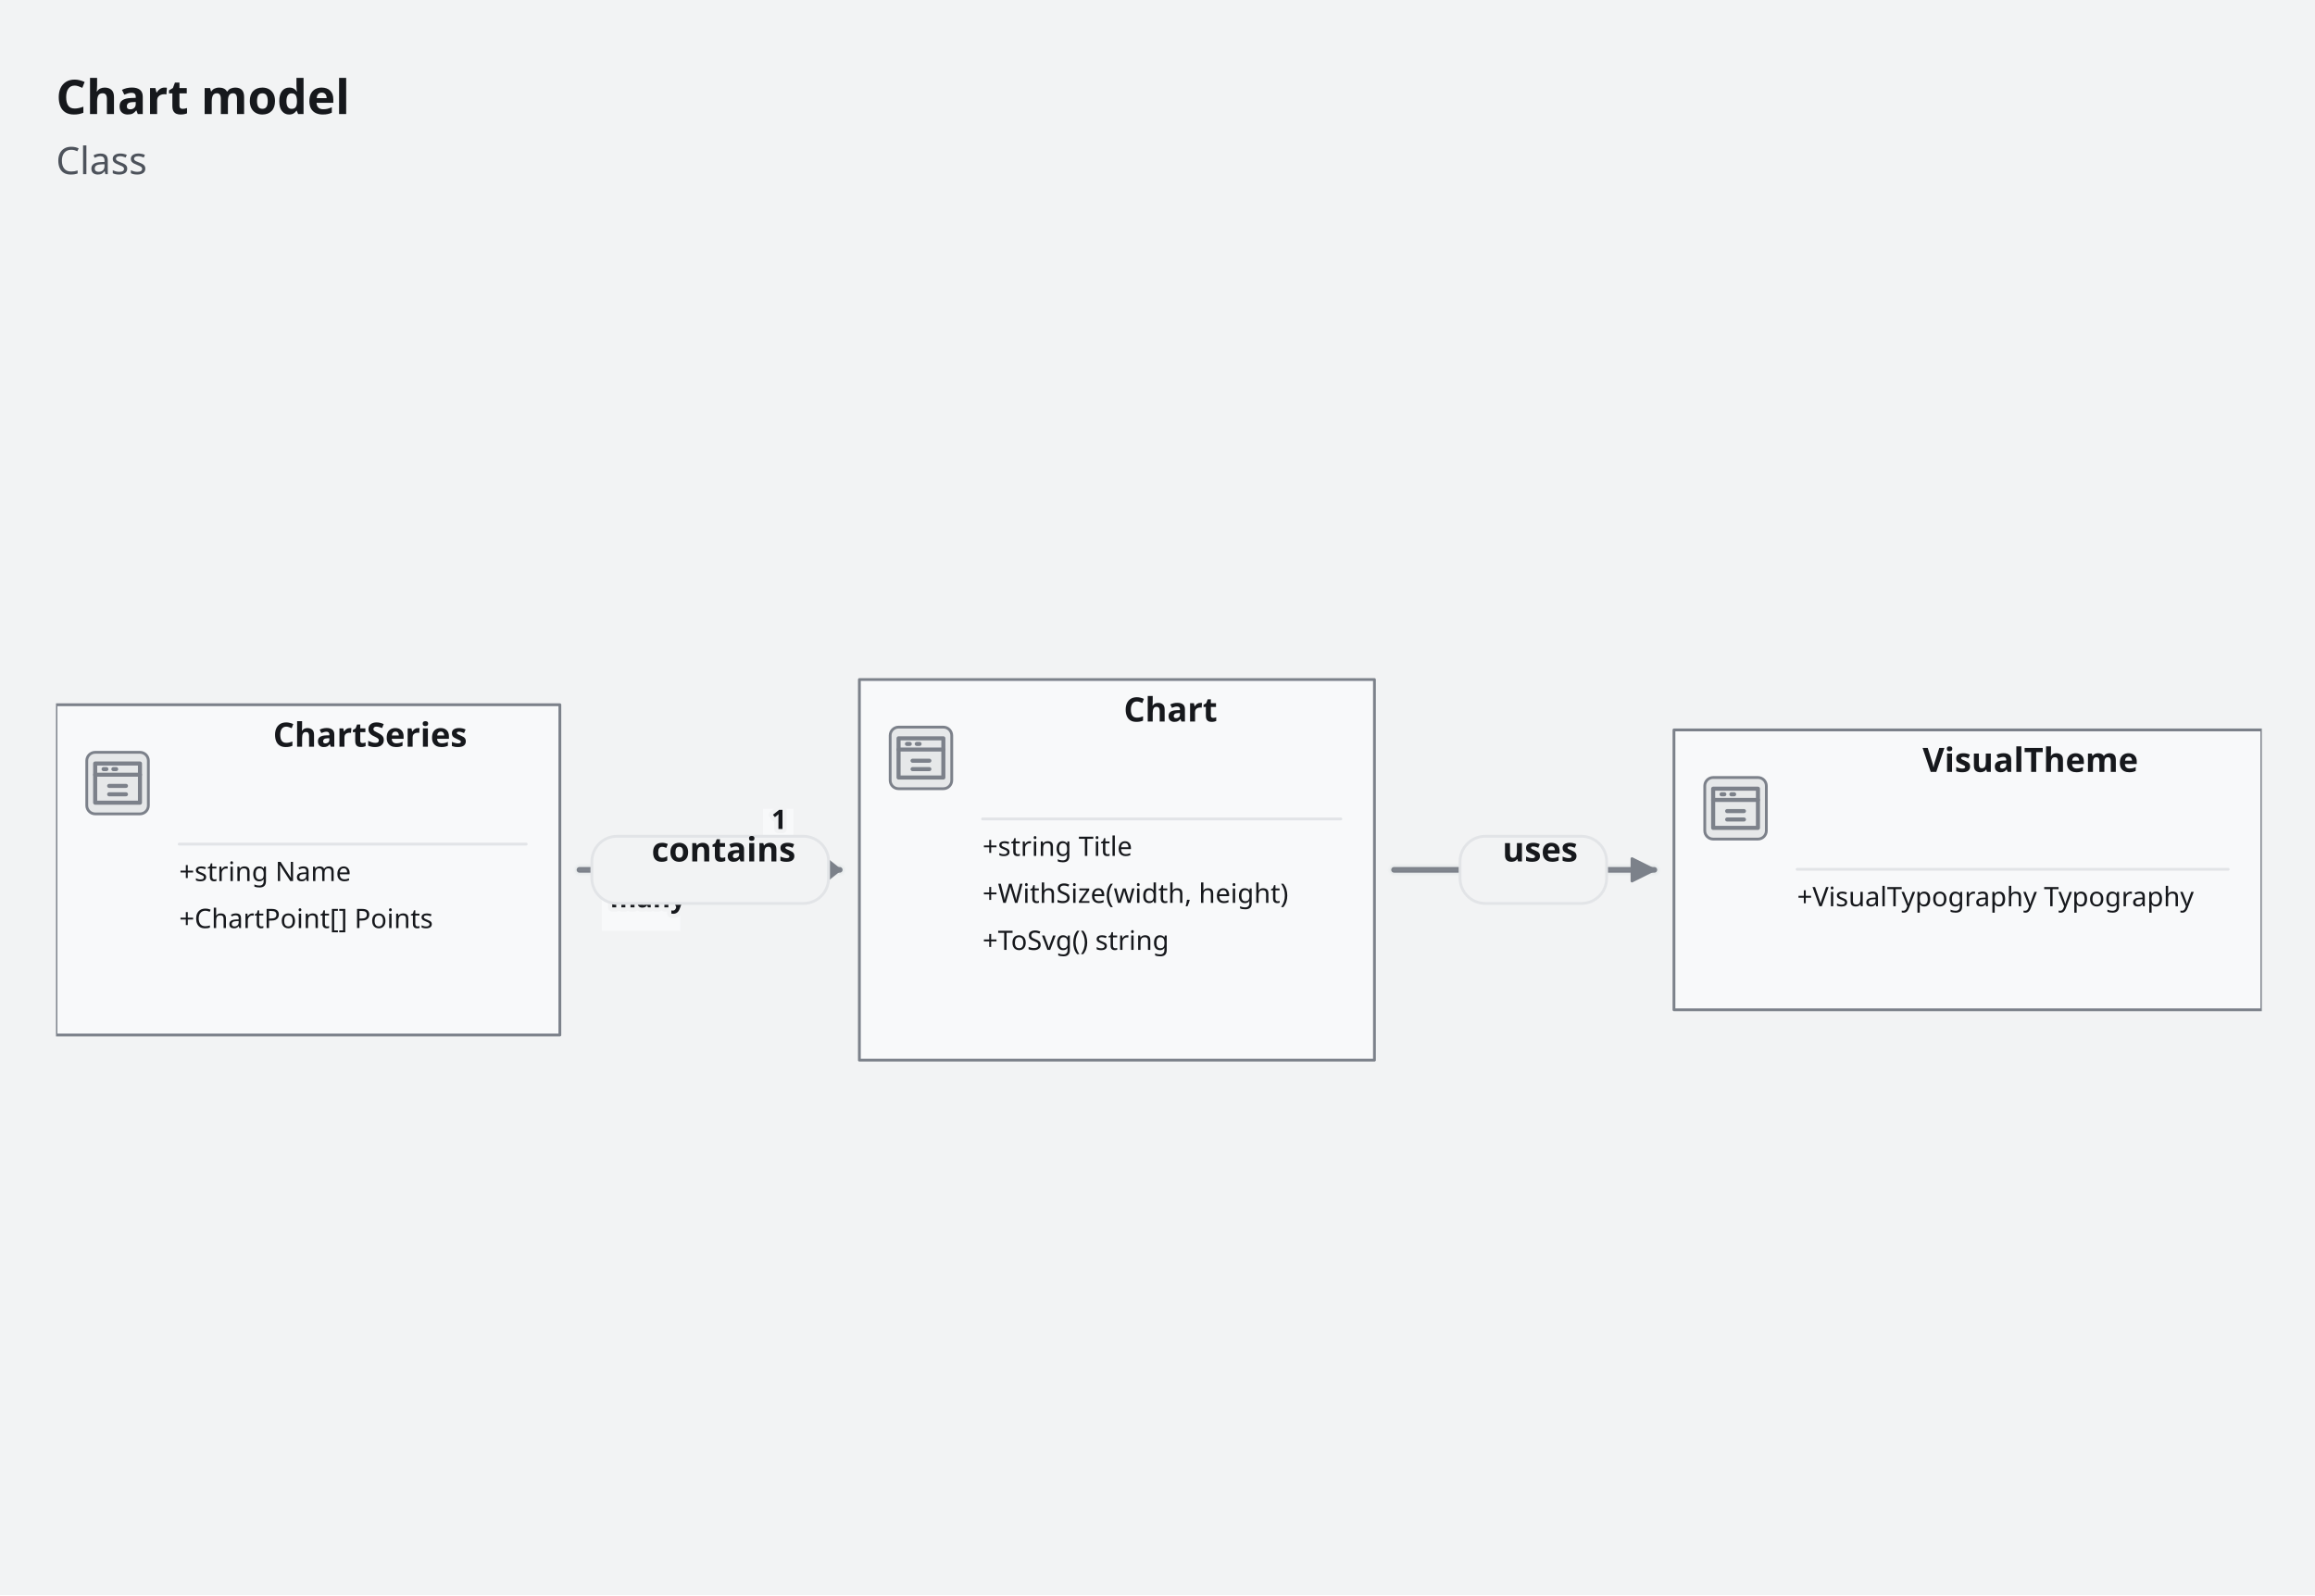
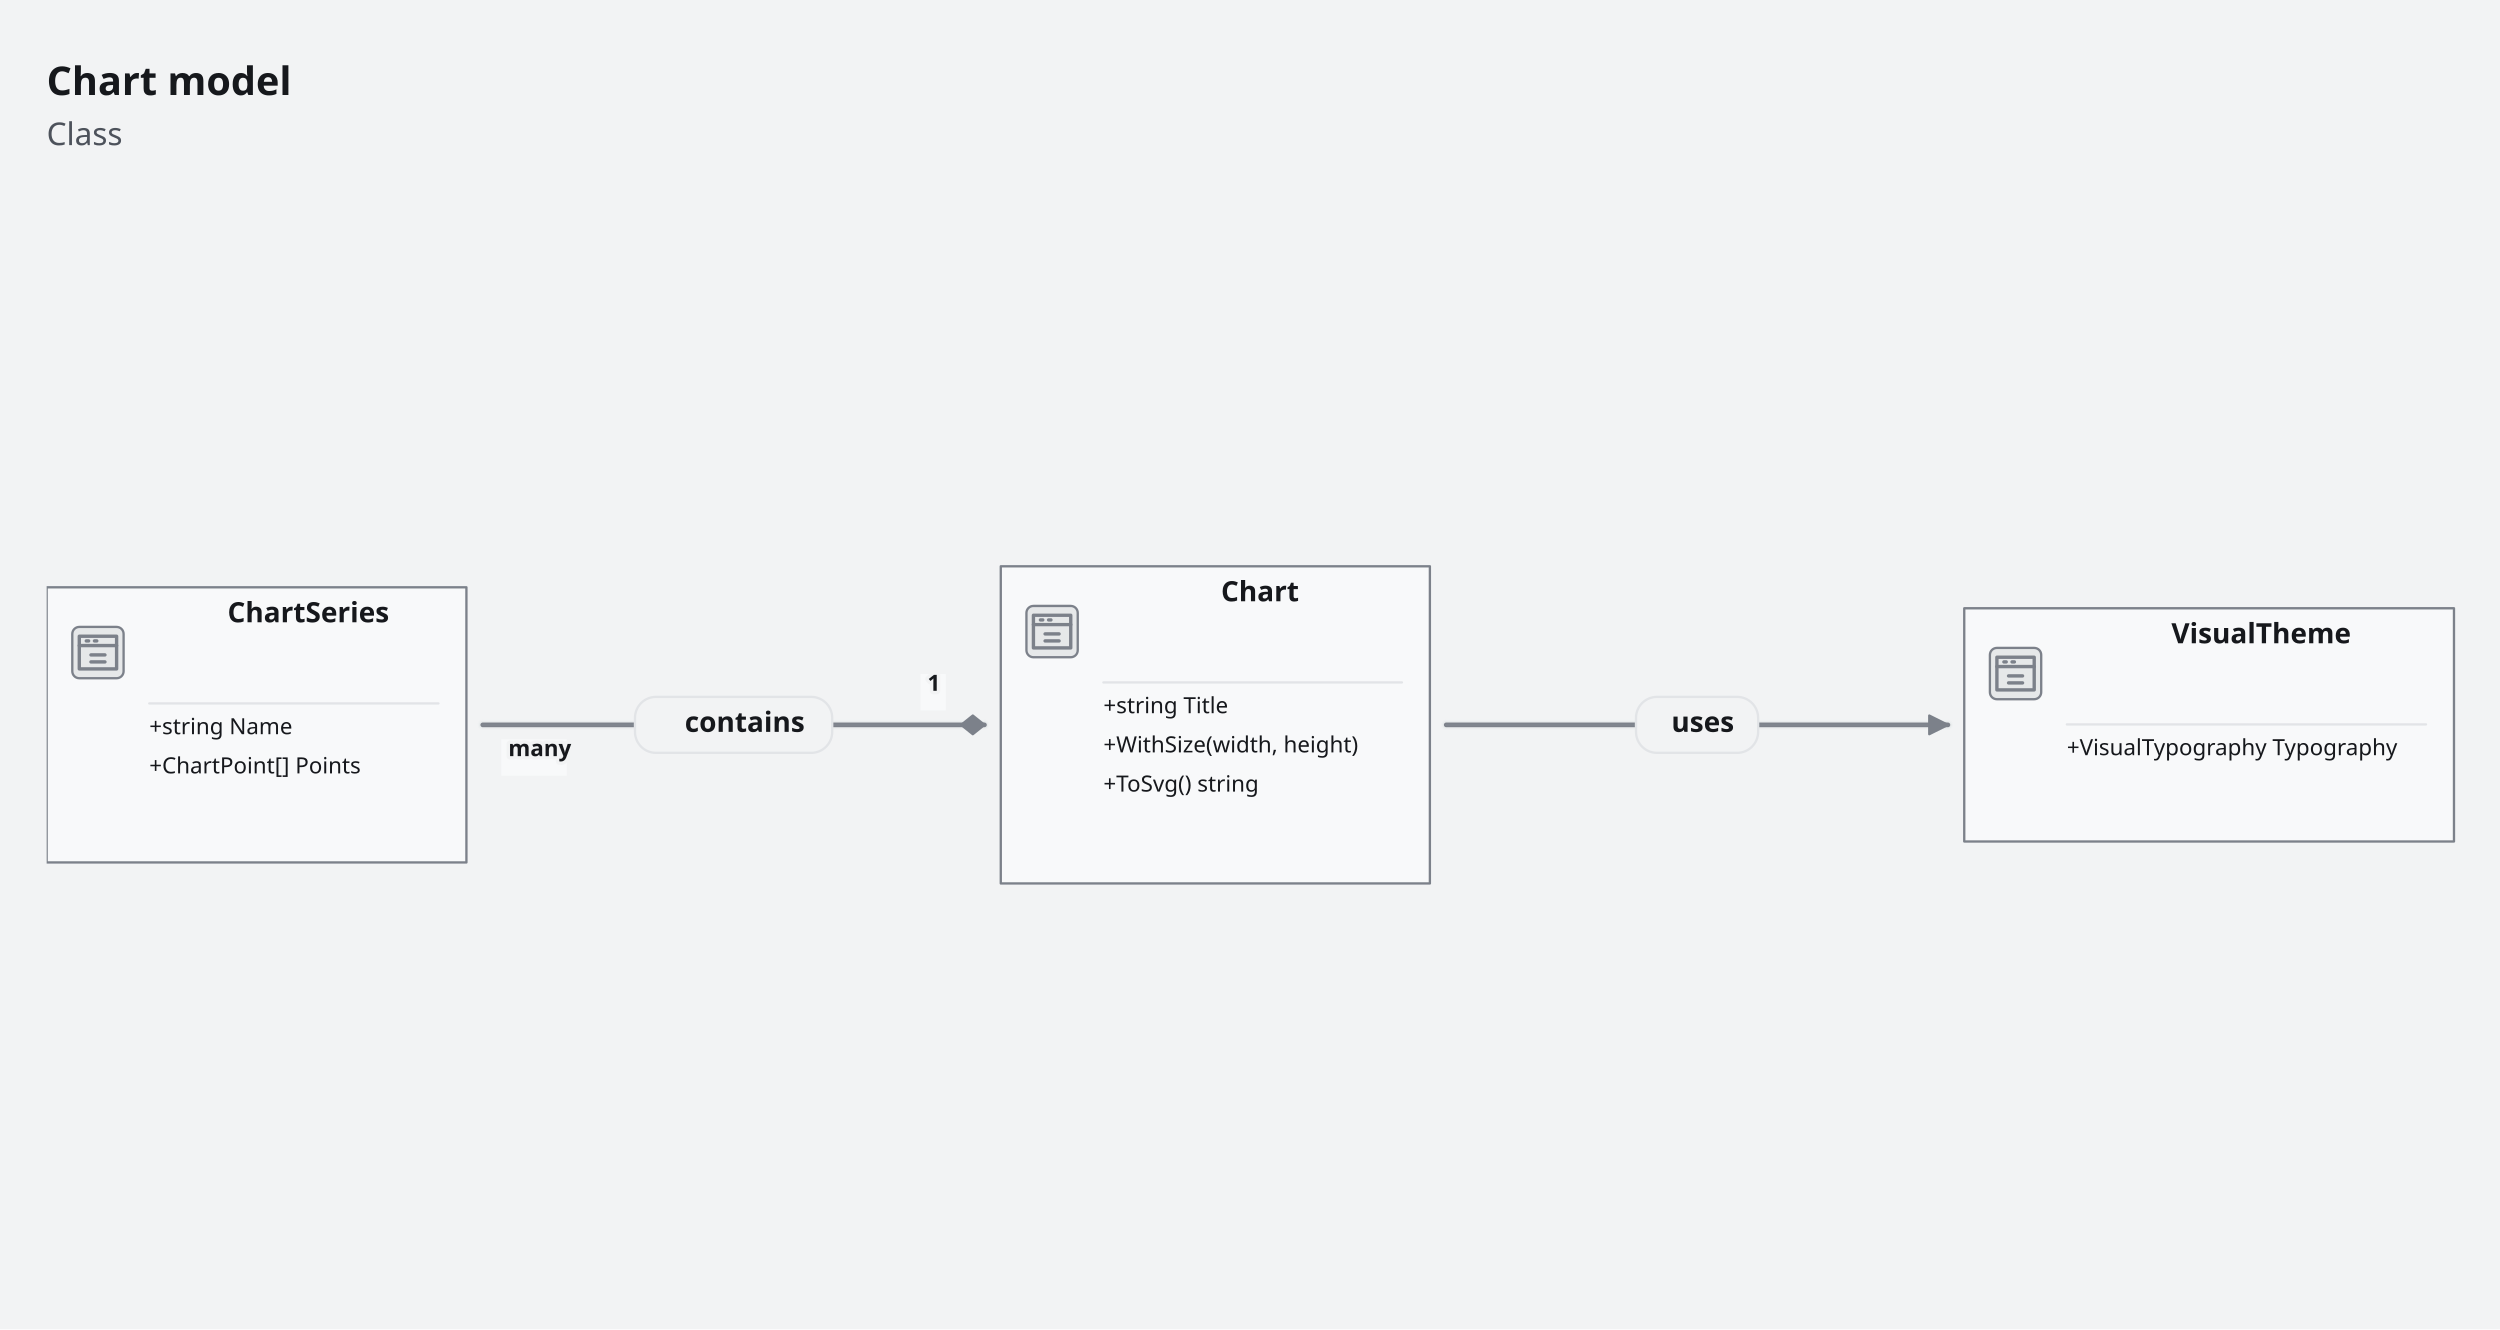
- <svg xmlns="http://www.w3.org/2000/svg" width="827" height="570" viewBox="8 0 827 570" stroke-linecap="round" stroke-linejoin="round" style="max-width:100%;height:auto;display:block" role="img" aria-label="Chart model" aria-labelledby="cfx-mm-class-l-title" aria-describedby="cfx-mm-class-l-description">
+ <svg xmlns="http://www.w3.org/2000/svg" width="1072" height="570" viewBox="8 0 1072 570" stroke-linecap="round" stroke-linejoin="round" style="max-width:100%;height:auto;display:block" role="img" aria-label="Chart model" aria-labelledby="cfx-mm-class-l-title" aria-describedby="cfx-mm-class-l-description">
  <defs>
    <clipPath id="cfx-mm-class-l-clip-1" clipPathUnits="userSpaceOnUse">
-       <rect x="28" y="28" width="788" height="514" />
+       <rect x="28" y="28" width="1033" height="514" />
    </clipPath>
-     <clipPath id="cfx-mm-class-l-clip-6" clipPathUnits="userSpaceOnUse">
-       <rect x="28" y="79.65" width="788" height="462.35" />
+     <clipPath id="cfx-mm-class-l-clip-10" clipPathUnits="userSpaceOnUse">
+       <rect x="28" y="79.65" width="1033" height="462.35" />
    </clipPath>
  </defs>
-   <rect x="0" y="0" width="844" height="570" rx="0" data-cfx-role="background" fill="#F2F3F4" stroke="none" stroke-width="1" />
+   <rect x="0" y="0" width="1089" height="570" rx="0" data-cfx-role="background" fill="#F2F3F4" stroke="none" stroke-width="1" />
  <g clip-path="url(#cfx-mm-class-l-clip-1)">
-     <g data-cfx-role="frame-heading">
-       <text x="28" y="40.75" font-family="Calibri, Carlito, Segoe UI, system-ui, sans-serif" font-size="17" font-weight="700" font-style="normal" fill="#16181C" xml:space="preserve" style="white-space:pre;font-language-override:normal;font-palette:normal">Chart model</text>
+     <g data-cfx-role="frame-heading-source" data-cfx-authored-font-request="Calibri, Carlito, Segoe UI, system-ui, sans-serif|700|normal|17|">
+       <g data-cfx-role="frame-heading">
+         <text x="28" y="40.75" font-family="Calibri, Carlito, Segoe UI, system-ui, sans-serif" font-size="17" font-weight="700" font-style="normal" fill="#16181C" xml:space="preserve" style="white-space:pre;font-language-override:normal;font-palette:normal">Chart model</text>
+       </g>
    </g>
-     <g data-cfx-role="frame-heading">
-       <text x="28" y="62.225" font-family="Calibri, Carlito, Segoe UI, system-ui, sans-serif" font-size="13.5" font-weight="400" font-style="normal" fill="#4D525B" xml:space="preserve" style="white-space:pre;font-language-override:normal;font-palette:normal">Class</text>
+     <g data-cfx-role="frame-heading-source" data-cfx-authored-font-request="Calibri, Carlito, Segoe UI, system-ui, sans-serif|400|normal|13.5|">
+       <g data-cfx-role="frame-heading">
+         <text x="28" y="62.225" font-family="Calibri, Carlito, Segoe UI, system-ui, sans-serif" font-size="13.5" font-weight="400" font-style="normal" fill="#4D525B" xml:space="preserve" style="white-space:pre;font-language-override:normal;font-palette:normal">Class</text>
+       </g>
    </g>
  </g>
-   <g id="cfx-mm-class-l-node-5" data-cfx-source-id="mermaid-class" data-cfx-role="topology" class="cfx-topology" data-canvas-surface-style="Plain" data-cfx-active-scenario="" data-cfx-map-background-style="Dots" data-cfx-projection="" data-cfx-scenario-count="0" data-cfx-scenario-ids="" data-cfx-scenarios="[]" data-cfx-viewport="" data-chart-id="mermaid-class" data-fit-content-to-viewport="false" data-header-style="Standard" data-layout-direction="LeftToRight" data-layout-mode="Layered" data-node-surface-style="Card" data-visual-style="Default">
-     <g clip-path="url(#cfx-mm-class-l-clip-6)">
-       <g id="cfx-mm-class-l-node-7" data-cfx-source-id="mermaid-edge-0" data-cfx-role="topology-edge" class="cfx-topology__edge" data-cfx-meta-mermaid-connector="*--" data-cfx-selected="false" data-cfx-status="Unknown" data-direction="Backward" data-edge-color="" data-edge-dash-pattern="" data-edge-emphasis="Normal" data-edge-id="mermaid-edge-0" data-edge-kind="Ownership" data-edge-label="contains" data-edge-layout-inference="none" data-edge-line-style="Solid" data-edge-minimum-rank-span="2" data-edge-muted="false" data-edge-render-order="0" data-edge-routing-priority="0" data-edge-secondary-label="" data-edge-tertiary-label="" data-label-offset-x="0" data-label-offset-y="0" data-route-candidate-count="1" data-route-corridor="default" data-route-curve="Orthogonal" data-route-end-x="215" data-route-end-y="310.82500000000005" data-route-fallback-reason="not-obstacle-aware" data-route-label-obstacle-hits="0" data-route-lane="0" data-route-obstacle-count="2" data-route-obstacle-hits="0" data-route-offset="0" data-route-overlap-score="0" data-route-segment-count="3" data-route-start-x="308" data-route-start-y="310.82500000000005" data-route-strategy="Orthogonal" data-scenario-ids="" data-scenario-step-indices="" data-source-group-id="" data-source-label="1" data-source-marker="Diamond" data-source-node-id="Chart" data-source-port="Auto" data-source-port-id="" data-target-group-id="" data-target-label="many" data-target-marker="None" data-target-node-id="ChartSeries" data-target-port="Auto" data-target-port-id="" data-waypoint-count="0">
-         <path d="M 308 310.825 L 261.5 310.825 L 261.5 310.825 L 215 310.825" data-cfx-role="topology-edge-line-ambient-halo" fill="none" stroke="rgba(124,129,138,0.016)" stroke-width="4.4" />
-         <path d="M 308 310.825 L 261.5 310.825 L 261.5 310.825 L 215 310.825" data-cfx-role="topology-edge-line-halo" fill="none" stroke="rgba(124,129,138,0.055)" stroke-width="3.2" />
-         <path d="M 308 310.825 L 261.5 310.825 L 261.5 310.825 L 215 310.825" data-cfx-role="topology-edge-line" fill="none" stroke="#7C818A" stroke-width="2" />
-         <path d="M 308 310.825 L 261.5 310.825 L 261.5 310.825 L 215 310.825" data-cfx-role="topology-edge-line-highlight" fill="none" stroke="rgba(255,255,255,0.035)" stroke-width="1" />
-         <path d="M 308 310.825 L 303 306.825 L 298 310.825 L 303 314.825 Z" data-cfx-role="topology-marker" fill="#7C818A" stroke="#7C818A" stroke-width="1" fill-rule="evenodd" />
-         <g data-cfx-role="topology-edge-endpoint-label" data-edge-id="mermaid-edge-0" data-endpoint="source" data-label-x="286" data-label-y="296.82500000000005">
-           <rect x="280.567" y="289.025" width="10.866" height="15.6" rx="0" data-cfx-role="topology-endpoint-label-surface" fill="#F8F9FA" stroke="none" stroke-width="1" />
+   <g id="cfx-mm-class-l-node-9" data-cfx-source-id="mermaid-class" data-cfx-role="topology" class="cfx-topology" data-canvas-surface-style="Plain" data-cfx-active-scenario="" data-cfx-map-background-style="Dots" data-cfx-projection="" data-cfx-scenario-count="0" data-cfx-scenario-ids="" data-cfx-scenarios="[]" data-cfx-viewport="" data-chart-id="mermaid-class" data-fit-content-to-viewport="false" data-header-style="Standard" data-layout-direction="LeftToRight" data-layout-mode="Layered" data-node-surface-style="Card" data-visual-style="Default">
+     <g clip-path="url(#cfx-mm-class-l-clip-10)">
+       <g id="cfx-mm-class-l-node-11" data-cfx-source-id="mermaid-edge-0" data-cfx-role="topology-edge" class="cfx-topology__edge" data-cfx-meta-mermaid-connector="*--" data-cfx-selected="false" data-cfx-status="Unknown" data-direction="Backward" data-edge-color="" data-edge-dash-pattern="" data-edge-emphasis="Normal" data-edge-id="mermaid-edge-0" data-edge-kind="Ownership" data-edge-label="contains" data-edge-layout-inference="none" data-edge-line-style="Solid" data-edge-minimum-rank-span="2" data-edge-muted="false" data-edge-render-order="0" data-edge-routing-priority="0" data-edge-secondary-label="" data-edge-tertiary-label="" data-label-offset-x="0" data-label-offset-y="0" data-route-candidate-count="1" data-route-corridor="default" data-route-curve="Orthogonal" data-route-end-x="215" data-route-end-y="310.82500000000005" data-route-fallback-reason="not-obstacle-aware" data-route-label-obstacle-hits="0" data-route-lane="0" data-route-obstacle-count="2" data-route-obstacle-hits="0" data-route-offset="0" data-route-overlap-score="0" data-route-segment-count="3" data-route-start-x="430.135" data-route-start-y="310.82500000000005" data-route-strategy="Orthogonal" data-scenario-ids="" data-scenario-step-indices="" data-source-group-id="" data-source-label="1" data-source-marker="Diamond" data-source-node-id="Chart" data-source-port="Auto" data-source-port-id="" data-target-group-id="" data-target-label="many" data-target-marker="None" data-target-node-id="ChartSeries" data-target-port="Auto" data-target-port-id="" data-waypoint-count="0">
+         <path d="M 430.135 310.825 L 322.568 310.825 L 322.568 310.825 L 215 310.825" data-cfx-role="topology-edge-line-ambient-halo" fill="none" stroke="rgba(124,129,138,0.016)" stroke-width="4.4" />
+         <path d="M 430.135 310.825 L 322.568 310.825 L 322.568 310.825 L 215 310.825" data-cfx-role="topology-edge-line-halo" fill="none" stroke="rgba(124,129,138,0.055)" stroke-width="3.2" />
+         <path d="M 430.135 310.825 L 322.568 310.825 L 322.568 310.825 L 215 310.825" data-cfx-role="topology-edge-line" fill="none" stroke="#7C818A" stroke-width="2" />
+         <path d="M 430.135 310.825 L 322.568 310.825 L 322.568 310.825 L 215 310.825" data-cfx-role="topology-edge-line-highlight" fill="none" stroke="rgba(255,255,255,0.035)" stroke-width="1" />
+         <path d="M 430.135 310.825 L 425.135 306.825 L 420.135 310.825 L 425.135 314.825 Z" data-cfx-role="topology-marker" fill="#7C818A" stroke="#7C818A" stroke-width="1" fill-rule="evenodd" />
+         <g data-cfx-role="topology-edge-endpoint-label" data-edge-id="mermaid-edge-0" data-endpoint="source" data-label-x="408.135" data-label-y="296.82500000000005">
+           <rect x="402.702" y="289.025" width="10.866" height="15.6" rx="0" data-cfx-role="topology-endpoint-label-surface" fill="#F8F9FA" stroke="none" stroke-width="1" />
          <g data-cfx-role="topology-endpoint-label">
-             <text x="283.567" y="296.225" font-family="Calibri, Carlito, Segoe UI, system-ui, sans-serif" font-size="9.6" font-weight="600" font-style="normal" fill="#16181C" xml:space="preserve" stroke="#F2F3F4" stroke-width="3" stroke-linejoin="round" paint-order="stroke" style="white-space:pre;font-language-override:normal;font-palette:normal">1</text>
+             <text x="405.702" y="296.225" font-family="Calibri, Carlito, Segoe UI, system-ui, sans-serif" font-size="9.6" font-weight="600" font-style="normal" fill="#16181C" xml:space="preserve" stroke="#F2F3F4" stroke-width="3" stroke-linejoin="round" paint-order="stroke" style="white-space:pre;font-language-override:normal;font-palette:normal">1</text>
          </g>
        </g>
        <g data-cfx-role="topology-edge-endpoint-label" data-edge-id="mermaid-edge-0" data-endpoint="target" data-label-x="237" data-label-y="324.82500000000005">
          <rect x="222.963" y="317.025" width="28.073" height="15.6" rx="0" data-cfx-role="topology-endpoint-label-surface" fill="#F8F9FA" stroke="none" stroke-width="1" />
          <g data-cfx-role="topology-endpoint-label">
            <text x="225.963" y="324.225" font-family="Calibri, Carlito, Segoe UI, system-ui, sans-serif" font-size="9.6" font-weight="600" font-style="normal" fill="#16181C" xml:space="preserve" stroke="#F2F3F4" stroke-width="3" stroke-linejoin="round" paint-order="stroke" style="white-space:pre;font-language-override:normal;font-palette:normal">many</text>
          </g>
        </g>
      </g>
-       <g id="cfx-mm-class-l-node-22" data-cfx-source-id="mermaid-edge-1" data-cfx-role="topology-edge" class="cfx-topology__edge" data-cfx-meta-mermaid-connector="--&gt;" data-cfx-selected="false" data-cfx-status="Unknown" data-direction="Forward" data-edge-color="" data-edge-dash-pattern="" data-edge-emphasis="Normal" data-edge-id="mermaid-edge-1" data-edge-kind="Link" data-edge-label="uses" data-edge-layout-inference="none" data-edge-line-style="Solid" data-edge-minimum-rank-span="2" data-edge-muted="false" data-edge-render-order="1" data-edge-routing-priority="0" data-edge-secondary-label="" data-edge-tertiary-label="" data-label-offset-x="0" data-label-offset-y="0" data-route-candidate-count="1" data-route-corridor="default" data-route-curve="Orthogonal" data-route-end-x="599" data-route-end-y="310.82500000000005" data-route-fallback-reason="not-obstacle-aware" data-route-label-obstacle-hits="0" data-route-lane="0" data-route-obstacle-count="2" data-route-obstacle-hits="0" data-route-offset="0" data-route-overlap-score="0" data-route-segment-count="3" data-route-start-x="506" data-route-start-y="310.82500000000005" data-route-strategy="Orthogonal" data-scenario-ids="" data-scenario-step-indices="" data-source-group-id="" data-source-label="" data-source-marker="None" data-source-node-id="Chart" data-source-port="Auto" data-source-port-id="" data-target-group-id="" data-target-label="" data-target-marker="Arrow" data-target-node-id="VisualTheme" data-target-port="Auto" data-target-port-id="" data-waypoint-count="0">
-         <path d="M 506 310.825 L 552.5 310.825 L 552.5 310.825 L 599 310.825" data-cfx-role="topology-edge-line-ambient-halo" fill="none" stroke="rgba(124,129,138,0.016)" stroke-width="4.4" />
-         <path d="M 506 310.825 L 552.5 310.825 L 552.5 310.825 L 599 310.825" data-cfx-role="topology-edge-line-halo" fill="none" stroke="rgba(124,129,138,0.055)" stroke-width="3.2" />
-         <path d="M 506 310.825 L 552.5 310.825 L 552.5 310.825 L 599 310.825" data-cfx-role="topology-edge-line" fill="none" stroke="#7C818A" stroke-width="2" />
-         <path d="M 506 310.825 L 552.5 310.825 L 552.5 310.825 L 599 310.825" data-cfx-role="topology-edge-line-highlight" fill="none" stroke="rgba(255,255,255,0.035)" stroke-width="1" />
-         <path d="M 599 310.825 L 591 306.825 L 591 314.825 Z" data-cfx-role="topology-marker" fill="#7C818A" stroke="#7C818A" stroke-width="1" fill-rule="evenodd" />
+       <g id="cfx-mm-class-l-node-26" data-cfx-source-id="mermaid-edge-1" data-cfx-role="topology-edge" class="cfx-topology__edge" data-cfx-meta-mermaid-connector="--&gt;" data-cfx-selected="false" data-cfx-status="Unknown" data-direction="Forward" data-edge-color="" data-edge-dash-pattern="" data-edge-emphasis="Normal" data-edge-id="mermaid-edge-1" data-edge-kind="Link" data-edge-label="uses" data-edge-layout-inference="none" data-edge-line-style="Solid" data-edge-minimum-rank-span="2" data-edge-muted="false" data-edge-render-order="1" data-edge-routing-priority="0" data-edge-secondary-label="" data-edge-tertiary-label="" data-label-offset-x="0" data-label-offset-y="0" data-route-candidate-count="1" data-route-corridor="default" data-route-curve="Orthogonal" data-route-end-x="843.269" data-route-end-y="310.82500000000005" data-route-fallback-reason="not-obstacle-aware" data-route-label-obstacle-hits="0" data-route-lane="0" data-route-obstacle-count="2" data-route-obstacle-hits="0" data-route-offset="0" data-route-overlap-score="0" data-route-segment-count="3" data-route-start-x="628.135" data-route-start-y="310.82500000000005" data-route-strategy="Orthogonal" data-scenario-ids="" data-scenario-step-indices="" data-source-group-id="" data-source-label="" data-source-marker="None" data-source-node-id="Chart" data-source-port="Auto" data-source-port-id="" data-target-group-id="" data-target-label="" data-target-marker="Arrow" data-target-node-id="VisualTheme" data-target-port="Auto" data-target-port-id="" data-waypoint-count="0">
+         <path d="M 628.135 310.825 L 735.702 310.825 L 735.702 310.825 L 843.269 310.825" data-cfx-role="topology-edge-line-ambient-halo" fill="none" stroke="rgba(124,129,138,0.016)" stroke-width="4.4" />
+         <path d="M 628.135 310.825 L 735.702 310.825 L 735.702 310.825 L 843.269 310.825" data-cfx-role="topology-edge-line-halo" fill="none" stroke="rgba(124,129,138,0.055)" stroke-width="3.2" />
+         <path d="M 628.135 310.825 L 735.702 310.825 L 735.702 310.825 L 843.269 310.825" data-cfx-role="topology-edge-line" fill="none" stroke="#7C818A" stroke-width="2" />
+         <path d="M 628.135 310.825 L 735.702 310.825 L 735.702 310.825 L 843.269 310.825" data-cfx-role="topology-edge-line-highlight" fill="none" stroke="rgba(255,255,255,0.035)" stroke-width="1" />
+         <path d="M 843.269 310.825 L 835.269 306.825 L 835.269 314.825 Z" data-cfx-role="topology-marker" fill="#7C818A" stroke="#7C818A" stroke-width="1" fill-rule="evenodd" />
      </g>
-       <g id="cfx-mm-class-l-node-29" data-cfx-source-id="mermaid-edge-0-label" data-cfx-role="topology-edge-label" class="cfx-topology__edge-label" data-cfx-status="Unknown" data-edge-id="mermaid-edge-0" data-edge-label-render-order="0" data-edge-render-order="0" data-label-anchor-node-id="" data-label-anchor-override="false" data-label-anchor-x="261.7163636363636" data-label-anchor-y="310.82500000000005" data-label-clearance="false" data-label-height="24" data-label-leader="false" data-label-line-count="1" data-label-width="84.56727272727272" data-label-x="261.7163636363636" data-label-y="310.82500000000005">
-         <rect x="219.433" y="298.825" width="84.567" height="24" rx="9" data-cfx-role="topology-edge-label-surface" fill="#F2F3F4" stroke="#E2E4E7" stroke-width="1" />
+       <g id="cfx-mm-class-l-node-33" data-cfx-source-id="mermaid-edge-0-label" data-cfx-role="topology-edge-label" class="cfx-topology__edge-label" data-cfx-status="Unknown" data-edge-id="mermaid-edge-0" data-edge-label-render-order="0" data-edge-render-order="0" data-label-anchor-node-id="" data-label-anchor-override="false" data-label-anchor-x="322.5675" data-label-anchor-y="310.82500000000005" data-label-clearance="false" data-label-height="24" data-label-leader="false" data-label-line-count="1" data-label-width="84.56727272727272" data-label-x="322.5675" data-label-y="310.82500000000005">
+         <rect x="280.284" y="298.825" width="84.567" height="24" rx="9" data-cfx-role="topology-edge-label-surface" fill="#F2F3F4" stroke="#E2E4E7" stroke-width="1" />
        <g data-cfx-role="topology-edge-label-text">
-           <text x="240.775" y="307.825" font-family="Calibri, Carlito, Segoe UI, system-ui, sans-serif" font-size="12" font-weight="600" font-style="normal" fill="#16181C" xml:space="preserve" style="white-space:pre;font-language-override:normal;font-palette:normal">contains</text>
+           <text x="301.626" y="313.825" font-family="Calibri, Carlito, Segoe UI, system-ui, sans-serif" font-size="12" font-weight="600" font-style="normal" fill="#16181C" xml:space="preserve" style="white-space:pre;font-language-override:normal;font-palette:normal">contains</text>
        </g>
      </g>
-       <g id="cfx-mm-class-l-node-33" data-cfx-source-id="mermaid-edge-1-label" data-cfx-role="topology-edge-label" class="cfx-topology__edge-label" data-cfx-status="Unknown" data-edge-id="mermaid-edge-1" data-edge-label-render-order="1" data-edge-render-order="1" data-label-anchor-node-id="" data-label-anchor-override="false" data-label-anchor-x="555.7636363636364" data-label-anchor-y="310.82500000000005" data-label-clearance="false" data-label-height="24" data-label-leader="false" data-label-line-count="1" data-label-width="52.36363636363636" data-label-x="555.7636363636364" data-label-y="310.82500000000005">
-         <rect x="529.582" y="298.825" width="52.364" height="24" rx="9" data-cfx-role="topology-edge-label-surface" fill="#F2F3F4" stroke="#E2E4E7" stroke-width="1" />
+       <g id="cfx-mm-class-l-node-37" data-cfx-source-id="mermaid-edge-1-label" data-cfx-role="topology-edge-label" class="cfx-topology__edge-label" data-cfx-status="Unknown" data-edge-id="mermaid-edge-1" data-edge-label-render-order="1" data-edge-render-order="1" data-label-anchor-node-id="" data-label-anchor-override="false" data-label-anchor-x="735.702" data-label-anchor-y="310.82500000000005" data-label-clearance="false" data-label-height="24" data-label-leader="false" data-label-line-count="1" data-label-width="52.36363636363636" data-label-x="735.702" data-label-y="310.82500000000005">
+         <rect x="709.52" y="298.825" width="52.364" height="24" rx="9" data-cfx-role="topology-edge-label-surface" fill="#F2F3F4" stroke="#E2E4E7" stroke-width="1" />
        <g data-cfx-role="topology-edge-label-text">
-           <text x="544.736" y="307.825" font-family="Calibri, Carlito, Segoe UI, system-ui, sans-serif" font-size="12" font-weight="600" font-style="normal" fill="#16181C" xml:space="preserve" style="white-space:pre;font-language-override:normal;font-palette:normal">uses</text>
+           <text x="724.675" y="313.825" font-family="Calibri, Carlito, Segoe UI, system-ui, sans-serif" font-size="12" font-weight="600" font-style="normal" fill="#16181C" xml:space="preserve" style="white-space:pre;font-language-override:normal;font-palette:normal">uses</text>
        </g>
      </g>
-       <g id="cfx-mm-class-l-node-37" data-cfx-source-id="Chart" data-cfx-role="topology-node" class="cfx-topology__node cfx-mermaid-class" data-cfx-meta-layer="2" data-cfx-meta-layout-column="0" data-cfx-meta-layout-layer="2" data-cfx-meta-layout-layerindex="1" data-cfx-meta-layout-rankhintsapplied="true" data-cfx-meta-layout-row="0" data-cfx-meta-mermaid-attributes="1" data-cfx-meta-mermaid-id="Chart" data-cfx-meta-mermaid-kind="class" data-cfx-meta-mermaid-methods="2" data-cfx-selected="false" data-cfx-status="Unknown" data-group-id="" data-group-label="" data-node-badge="" data-node-detail-count="3" data-node-display-mode="Card" data-node-id="Chart" data-node-kind="Application" data-node-label="Chart" data-node-shape="Rectangle" data-scenario-ids="" data-scenario-step-indices="">
-         <path d="M 315 242.825 L 499 242.825 L 499 378.825 L 315 378.825 Z" data-cfx-role="topology-node-surface" fill="#F8F9FA" stroke="#7C818A" stroke-width="1" fill-rule="evenodd" />
-         <rect x="326" y="259.825" width="22" height="22" rx="3" data-cfx-role="topology-icon-surface" fill="#E6E8E9" stroke="#7C818A" stroke-width="1" />
-         <path d="M 329 263.825 L 345 263.825 L 345 277.825 L 329 277.825 Z" data-cfx-role="topology-node-icon" fill="none" stroke="#7C818A" stroke-width="1.45" />
-         <path d="M 329 267.825 L 345 267.825 M 332 265.825 L 333 265.825 M 335.5 265.825 L 336.5 265.825 M 334 271.825 L 340 271.825 M 334 274.825 L 340 274.825" data-cfx-role="topology-node-icon" fill="none" stroke="#7C818A" stroke-width="1.45" />
-         <g id="cfx-mm-class-l-node-42" data-cfx-source-id="Chart-label" data-cfx-role="topology-node-label">
-           <text x="409.43" y="257.825" font-family="Calibri, Carlito, Segoe UI, system-ui, sans-serif" font-size="12" font-weight="600" font-style="normal" fill="#16181C" xml:space="preserve" style="white-space:pre;font-language-override:normal;font-palette:normal">Chart</text>
+       <g id="cfx-mm-class-l-node-41" data-cfx-source-id="Chart" data-cfx-role="topology-node" class="cfx-topology__node cfx-mermaid-class" data-cfx-meta-layer="2" data-cfx-meta-layout-column="0" data-cfx-meta-layout-layer="2" data-cfx-meta-layout-layerindex="1" data-cfx-meta-layout-rankhintsapplied="true" data-cfx-meta-layout-row="0" data-cfx-meta-mermaid-attributes="1" data-cfx-meta-mermaid-id="Chart" data-cfx-meta-mermaid-kind="class" data-cfx-meta-mermaid-methods="2" data-cfx-selected="false" data-cfx-status="Unknown" data-group-id="" data-group-label="" data-node-badge="" data-node-detail-count="3" data-node-display-mode="Card" data-node-id="Chart" data-node-kind="Application" data-node-label="Chart" data-node-shape="Rectangle" data-scenario-ids="" data-scenario-step-indices="">
+         <path d="M 437.135 242.825 L 621.135 242.825 L 621.135 378.825 L 437.135 378.825 Z" data-cfx-role="topology-node-surface" fill="#F8F9FA" stroke="#7C818A" stroke-width="1" fill-rule="evenodd" />
+         <rect x="448.135" y="259.825" width="22" height="22" rx="3" data-cfx-role="topology-icon-surface" fill="#E6E8E9" stroke="#7C818A" stroke-width="1" />
+         <path d="M 451.135 263.825 L 467.135 263.825 L 467.135 277.825 L 451.135 277.825 Z" data-cfx-role="topology-node-icon" fill="none" stroke="#7C818A" stroke-width="1.45" />
+         <path d="M 451.135 267.825 L 467.135 267.825 M 454.135 265.825 L 455.135 265.825 M 457.635 265.825 L 458.635 265.825 M 456.135 271.825 L 462.135 271.825 M 456.135 274.825 L 462.135 274.825" data-cfx-role="topology-node-icon" fill="none" stroke="#7C818A" stroke-width="1.45" />
+         <g id="cfx-mm-class-l-node-46" data-cfx-source-id="Chart-label" data-cfx-role="topology-node-label">
+           <text x="531.564" y="257.825" font-family="Calibri, Carlito, Segoe UI, system-ui, sans-serif" font-size="12" font-weight="600" font-style="normal" fill="#16181C" xml:space="preserve" style="white-space:pre;font-language-override:normal;font-palette:normal">Chart</text>
        </g>
-         <line x1="359" y1="292.625" x2="487" y2="292.625" data-cfx-role="topology-node-detail-separator" fill="none" stroke="#E2E4E7" stroke-width="1" />
+         <line x1="481.135" y1="292.625" x2="609.135" y2="292.625" data-cfx-role="topology-node-detail-separator" fill="none" stroke="#E2E4E7" stroke-width="1" />
        <g data-cfx-role="topology-node-detail">
-           <text x="359" y="305.825" font-family="Calibri, Carlito, Segoe UI, system-ui, sans-serif" font-size="9.6" font-weight="400" font-style="normal" fill="#16181C" xml:space="preserve" style="white-space:pre;font-language-override:normal;font-palette:normal">+string Title</text>
+           <text x="481.135" y="305.825" font-family="Calibri, Carlito, Segoe UI, system-ui, sans-serif" font-size="9.6" font-weight="400" font-style="normal" fill="#16181C" xml:space="preserve" style="white-space:pre;font-language-override:normal;font-palette:normal">+string Title</text>
        </g>
        <g data-cfx-role="topology-node-detail">
-           <text x="359" y="322.625" font-family="Calibri, Carlito, Segoe UI, system-ui, sans-serif" font-size="9.6" font-weight="400" font-style="normal" fill="#16181C" xml:space="preserve" style="white-space:pre;font-language-override:normal;font-palette:normal">+WithSize(width, height)</text>
+           <text x="481.135" y="322.625" font-family="Calibri, Carlito, Segoe UI, system-ui, sans-serif" font-size="9.6" font-weight="400" font-style="normal" fill="#16181C" xml:space="preserve" style="white-space:pre;font-language-override:normal;font-palette:normal">+WithSize(width, height)</text>
        </g>
        <g data-cfx-role="topology-node-detail">
-           <text x="359" y="339.425" font-family="Calibri, Carlito, Segoe UI, system-ui, sans-serif" font-size="9.6" font-weight="400" font-style="normal" fill="#16181C" xml:space="preserve" style="white-space:pre;font-language-override:normal;font-palette:normal">+ToSvg() string</text>
+           <text x="481.135" y="339.425" font-family="Calibri, Carlito, Segoe UI, system-ui, sans-serif" font-size="9.6" font-weight="400" font-style="normal" fill="#16181C" xml:space="preserve" style="white-space:pre;font-language-override:normal;font-palette:normal">+ToSvg() string</text>
        </g>
      </g>
-       <g id="cfx-mm-class-l-node-48" data-cfx-source-id="ChartSeries" data-cfx-role="topology-node" class="cfx-topology__node cfx-mermaid-class" data-cfx-meta-layer="0" data-cfx-meta-layout-column="0" data-cfx-meta-layout-layer="0" data-cfx-meta-layout-layerindex="0" data-cfx-meta-layout-rankhintsapplied="true" data-cfx-meta-layout-row="0" data-cfx-meta-mermaid-attributes="2" data-cfx-meta-mermaid-id="ChartSeries" data-cfx-meta-mermaid-kind="class" data-cfx-meta-mermaid-methods="0" data-cfx-selected="false" data-cfx-status="Unknown" data-group-id="" data-group-label="" data-node-badge="" data-node-detail-count="2" data-node-display-mode="Card" data-node-id="ChartSeries" data-node-kind="Application" data-node-label="ChartSeries" data-node-shape="Rectangle" data-scenario-ids="" data-scenario-step-indices="">
+       <g id="cfx-mm-class-l-node-52" data-cfx-source-id="ChartSeries" data-cfx-role="topology-node" class="cfx-topology__node cfx-mermaid-class" data-cfx-meta-layer="0" data-cfx-meta-layout-column="0" data-cfx-meta-layout-layer="0" data-cfx-meta-layout-layerindex="0" data-cfx-meta-layout-rankhintsapplied="true" data-cfx-meta-layout-row="0" data-cfx-meta-mermaid-attributes="2" data-cfx-meta-mermaid-id="ChartSeries" data-cfx-meta-mermaid-kind="class" data-cfx-meta-mermaid-methods="0" data-cfx-selected="false" data-cfx-status="Unknown" data-group-id="" data-group-label="" data-node-badge="" data-node-detail-count="2" data-node-display-mode="Card" data-node-id="ChartSeries" data-node-kind="Application" data-node-label="ChartSeries" data-node-shape="Rectangle" data-scenario-ids="" data-scenario-step-indices="">
        <path d="M 28 251.825 L 208 251.825 L 208 369.825 L 28 369.825 Z" data-cfx-role="topology-node-surface" fill="#F8F9FA" stroke="#7C818A" stroke-width="1" fill-rule="evenodd" />
        <rect x="39" y="268.825" width="22" height="22" rx="3" data-cfx-role="topology-icon-surface" fill="#E6E8E9" stroke="#7C818A" stroke-width="1" />
        <path d="M 42 272.825 L 58 272.825 L 58 286.825 L 42 286.825 Z" data-cfx-role="topology-node-icon" fill="none" stroke="#7C818A" stroke-width="1.45" />
        <path d="M 42 276.825 L 58 276.825 M 45 274.825 L 46 274.825 M 48.5 274.825 L 49.5 274.825 M 47 280.825 L 53 280.825 M 47 283.825 L 53 283.825" data-cfx-role="topology-node-icon" fill="none" stroke="#7C818A" stroke-width="1.45" />
-         <g id="cfx-mm-class-l-node-53" data-cfx-source-id="ChartSeries-label" data-cfx-role="topology-node-label">
+         <g id="cfx-mm-class-l-node-57" data-cfx-source-id="ChartSeries-label" data-cfx-role="topology-node-label">
          <text x="105.553" y="266.825" font-family="Calibri, Carlito, Segoe UI, system-ui, sans-serif" font-size="12" font-weight="600" font-style="normal" fill="#16181C" xml:space="preserve" style="white-space:pre;font-language-override:normal;font-palette:normal">ChartSeries</text>
        </g>
        <line x1="72" y1="301.625" x2="196" y2="301.625" data-cfx-role="topology-node-detail-separator" fill="none" stroke="#E2E4E7" stroke-width="1" />
        <g data-cfx-role="topology-node-detail">
          <text x="72" y="314.825" font-family="Calibri, Carlito, Segoe UI, system-ui, sans-serif" font-size="9.6" font-weight="400" font-style="normal" fill="#16181C" xml:space="preserve" style="white-space:pre;font-language-override:normal;font-palette:normal">+string Name</text>
        </g>
        <g data-cfx-role="topology-node-detail">
          <text x="72" y="331.625" font-family="Calibri, Carlito, Segoe UI, system-ui, sans-serif" font-size="9.6" font-weight="400" font-style="normal" fill="#16181C" xml:space="preserve" style="white-space:pre;font-language-override:normal;font-palette:normal">+ChartPoint[] Points</text>
        </g>
      </g>
-       <g id="cfx-mm-class-l-node-58" data-cfx-source-id="VisualTheme" data-cfx-role="topology-node" class="cfx-topology__node cfx-mermaid-class" data-cfx-meta-layer="4" data-cfx-meta-layout-column="0" data-cfx-meta-layout-layer="4" data-cfx-meta-layout-layerindex="2" data-cfx-meta-layout-rankhintsapplied="true" data-cfx-meta-layout-row="0" data-cfx-meta-mermaid-attributes="1" data-cfx-meta-mermaid-id="VisualTheme" data-cfx-meta-mermaid-kind="class" data-cfx-meta-mermaid-methods="0" data-cfx-selected="false" data-cfx-status="Unknown" data-group-id="" data-group-label="" data-node-badge="" data-node-detail-count="1" data-node-display-mode="Card" data-node-id="VisualTheme" data-node-kind="Application" data-node-label="VisualTheme" data-node-shape="Rectangle" data-scenario-ids="" data-scenario-step-indices="">
-         <path d="M 606 260.825 L 816 260.825 L 816 360.825 L 606 360.825 Z" data-cfx-role="topology-node-surface" fill="#F8F9FA" stroke="#7C818A" stroke-width="1" fill-rule="evenodd" />
-         <rect x="617" y="277.825" width="22" height="22" rx="3" data-cfx-role="topology-icon-surface" fill="#E6E8E9" stroke="#7C818A" stroke-width="1" />
-         <path d="M 620 281.825 L 636 281.825 L 636 295.825 L 620 295.825 Z" data-cfx-role="topology-node-icon" fill="none" stroke="#7C818A" stroke-width="1.45" />
-         <path d="M 620 285.825 L 636 285.825 M 623 283.825 L 624 283.825 M 626.5 283.825 L 627.5 283.825 M 625 289.825 L 631 289.825 M 625 292.825 L 631 292.825" data-cfx-role="topology-node-icon" fill="none" stroke="#7C818A" stroke-width="1.45" />
-         <g id="cfx-mm-class-l-node-63" data-cfx-source-id="VisualTheme-label" data-cfx-role="topology-node-label">
-           <text x="694.817" y="275.825" font-family="Calibri, Carlito, Segoe UI, system-ui, sans-serif" font-size="12" font-weight="600" font-style="normal" fill="#16181C" xml:space="preserve" style="white-space:pre;font-language-override:normal;font-palette:normal">VisualTheme</text>
+       <g id="cfx-mm-class-l-node-62" data-cfx-source-id="VisualTheme" data-cfx-role="topology-node" class="cfx-topology__node cfx-mermaid-class" data-cfx-meta-layer="4" data-cfx-meta-layout-column="0" data-cfx-meta-layout-layer="4" data-cfx-meta-layout-layerindex="2" data-cfx-meta-layout-rankhintsapplied="true" data-cfx-meta-layout-row="0" data-cfx-meta-mermaid-attributes="1" data-cfx-meta-mermaid-id="VisualTheme" data-cfx-meta-mermaid-kind="class" data-cfx-meta-mermaid-methods="0" data-cfx-selected="false" data-cfx-status="Unknown" data-group-id="" data-group-label="" data-node-badge="" data-node-detail-count="1" data-node-display-mode="Card" data-node-id="VisualTheme" data-node-kind="Application" data-node-label="VisualTheme" data-node-shape="Rectangle" data-scenario-ids="" data-scenario-step-indices="">
+         <path d="M 850.269 260.825 L 1060.269 260.825 L 1060.269 360.825 L 850.269 360.825 Z" data-cfx-role="topology-node-surface" fill="#F8F9FA" stroke="#7C818A" stroke-width="1" fill-rule="evenodd" />
+         <rect x="861.269" y="277.825" width="22" height="22" rx="3" data-cfx-role="topology-icon-surface" fill="#E6E8E9" stroke="#7C818A" stroke-width="1" />
+         <path d="M 864.269 281.825 L 880.269 281.825 L 880.269 295.825 L 864.269 295.825 Z" data-cfx-role="topology-node-icon" fill="none" stroke="#7C818A" stroke-width="1.45" />
+         <path d="M 864.269 285.825 L 880.269 285.825 M 867.269 283.825 L 868.269 283.825 M 870.769 283.825 L 871.769 283.825 M 869.269 289.825 L 875.269 289.825 M 869.269 292.825 L 875.269 292.825" data-cfx-role="topology-node-icon" fill="none" stroke="#7C818A" stroke-width="1.45" />
+         <g id="cfx-mm-class-l-node-67" data-cfx-source-id="VisualTheme-label" data-cfx-role="topology-node-label">
+           <text x="939.086" y="275.825" font-family="Calibri, Carlito, Segoe UI, system-ui, sans-serif" font-size="12" font-weight="600" font-style="normal" fill="#16181C" xml:space="preserve" style="white-space:pre;font-language-override:normal;font-palette:normal">VisualTheme</text>
        </g>
-         <line x1="650" y1="310.625" x2="804" y2="310.625" data-cfx-role="topology-node-detail-separator" fill="none" stroke="#E2E4E7" stroke-width="1" />
+         <line x1="894.269" y1="310.625" x2="1048.269" y2="310.625" data-cfx-role="topology-node-detail-separator" fill="none" stroke="#E2E4E7" stroke-width="1" />
        <g data-cfx-role="topology-node-detail">
-           <text x="650" y="323.825" font-family="Calibri, Carlito, Segoe UI, system-ui, sans-serif" font-size="9.6" font-weight="400" font-style="normal" fill="#16181C" xml:space="preserve" style="white-space:pre;font-language-override:normal;font-palette:normal">+VisualTypography Typography</text>
+           <text x="894.269" y="323.825" font-family="Calibri, Carlito, Segoe UI, system-ui, sans-serif" font-size="9.6" font-weight="400" font-style="normal" fill="#16181C" xml:space="preserve" style="white-space:pre;font-language-override:normal;font-palette:normal">+VisualTypography Typography</text>
        </g>
      </g>
    </g>
  </g>
</svg>
